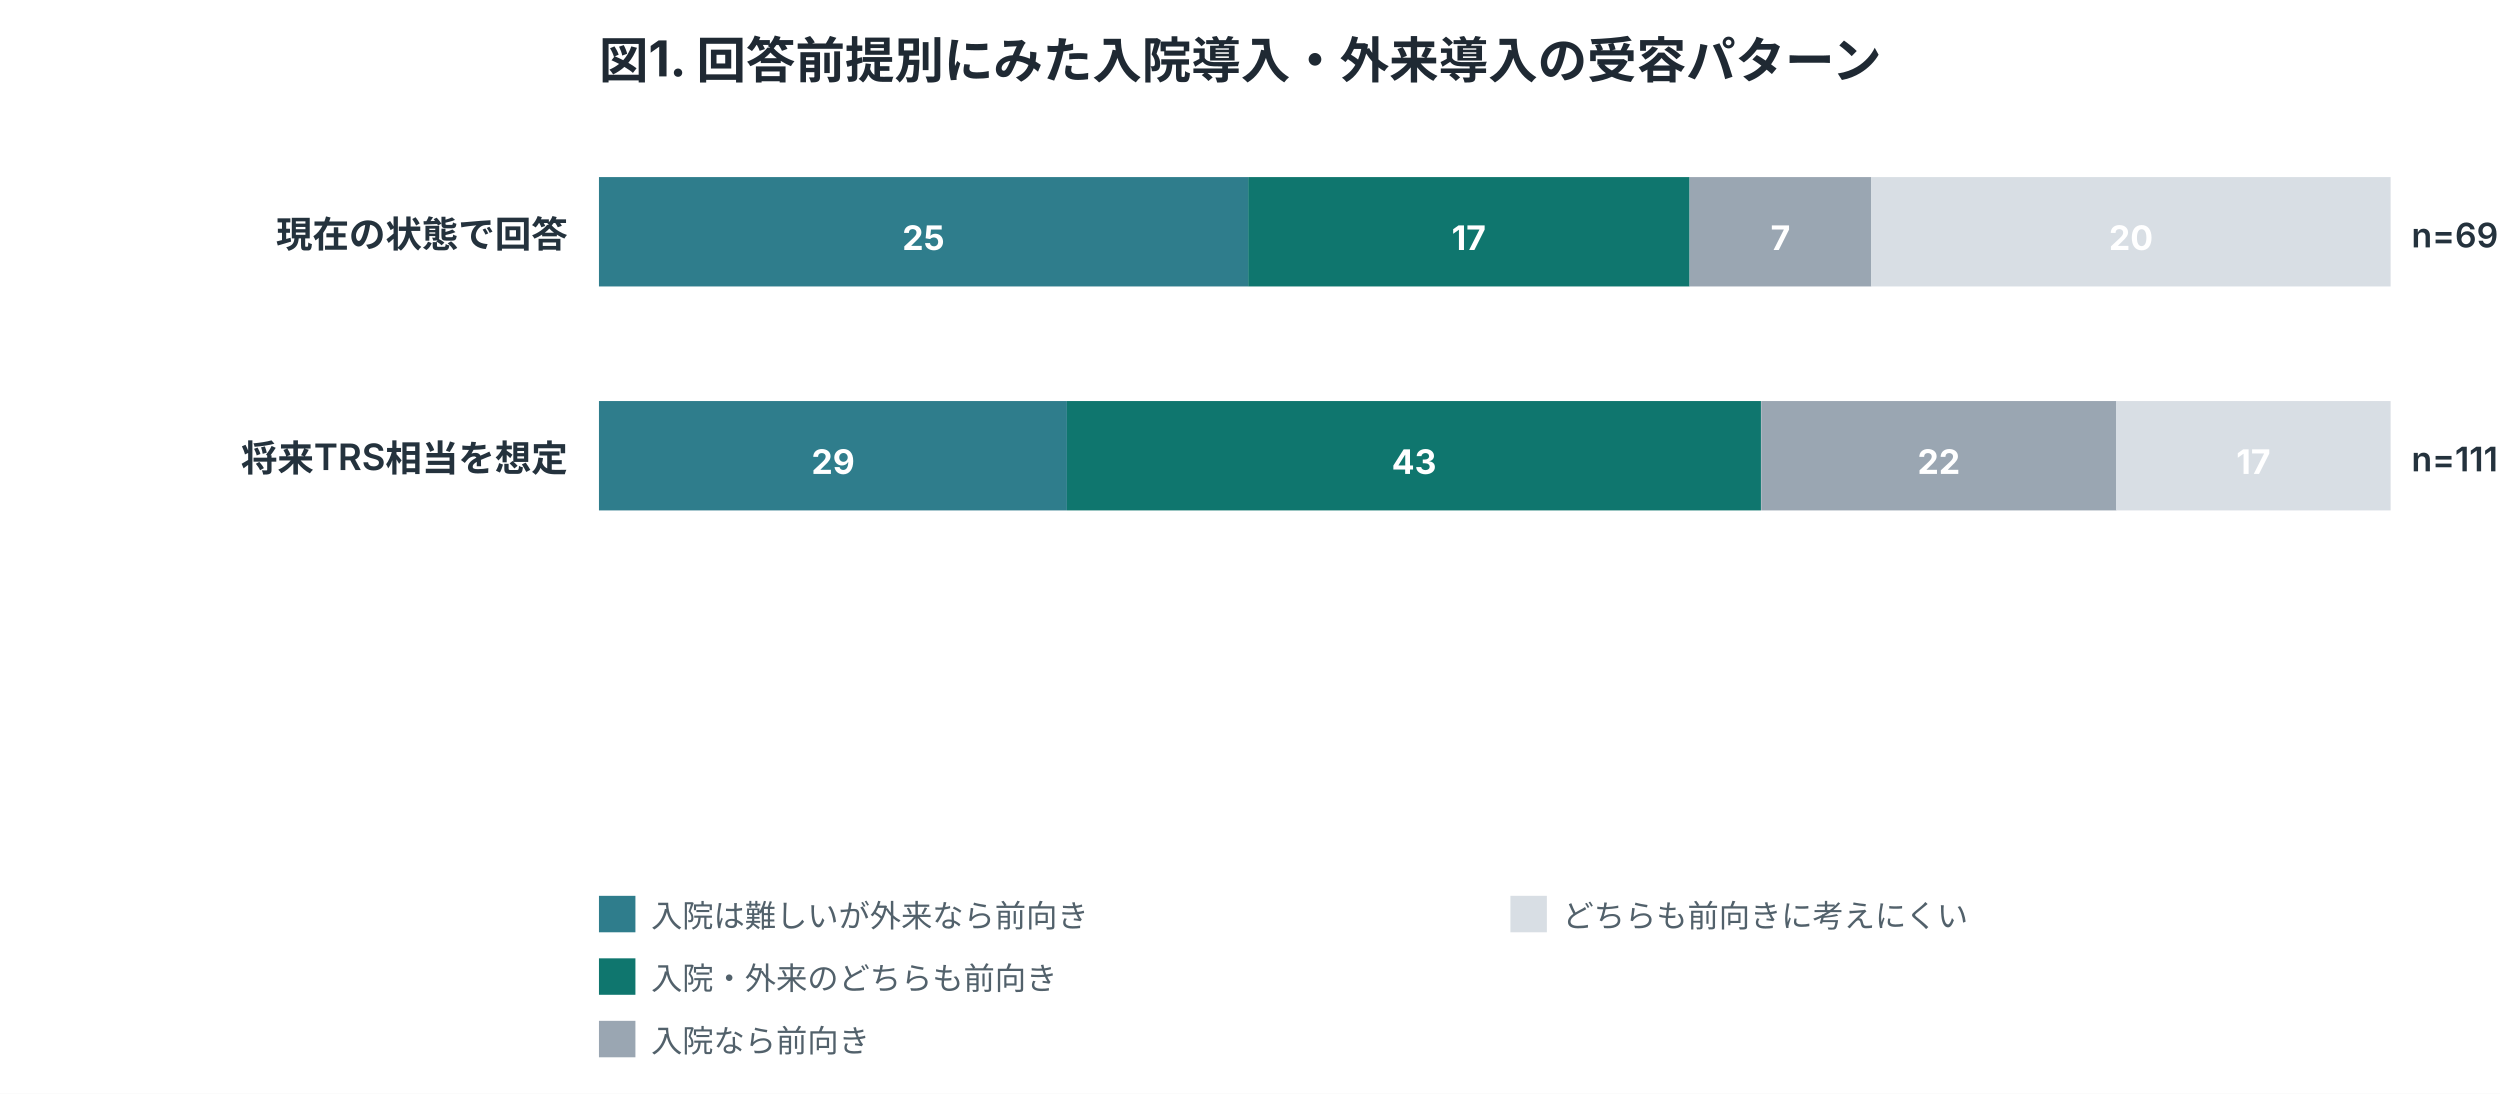
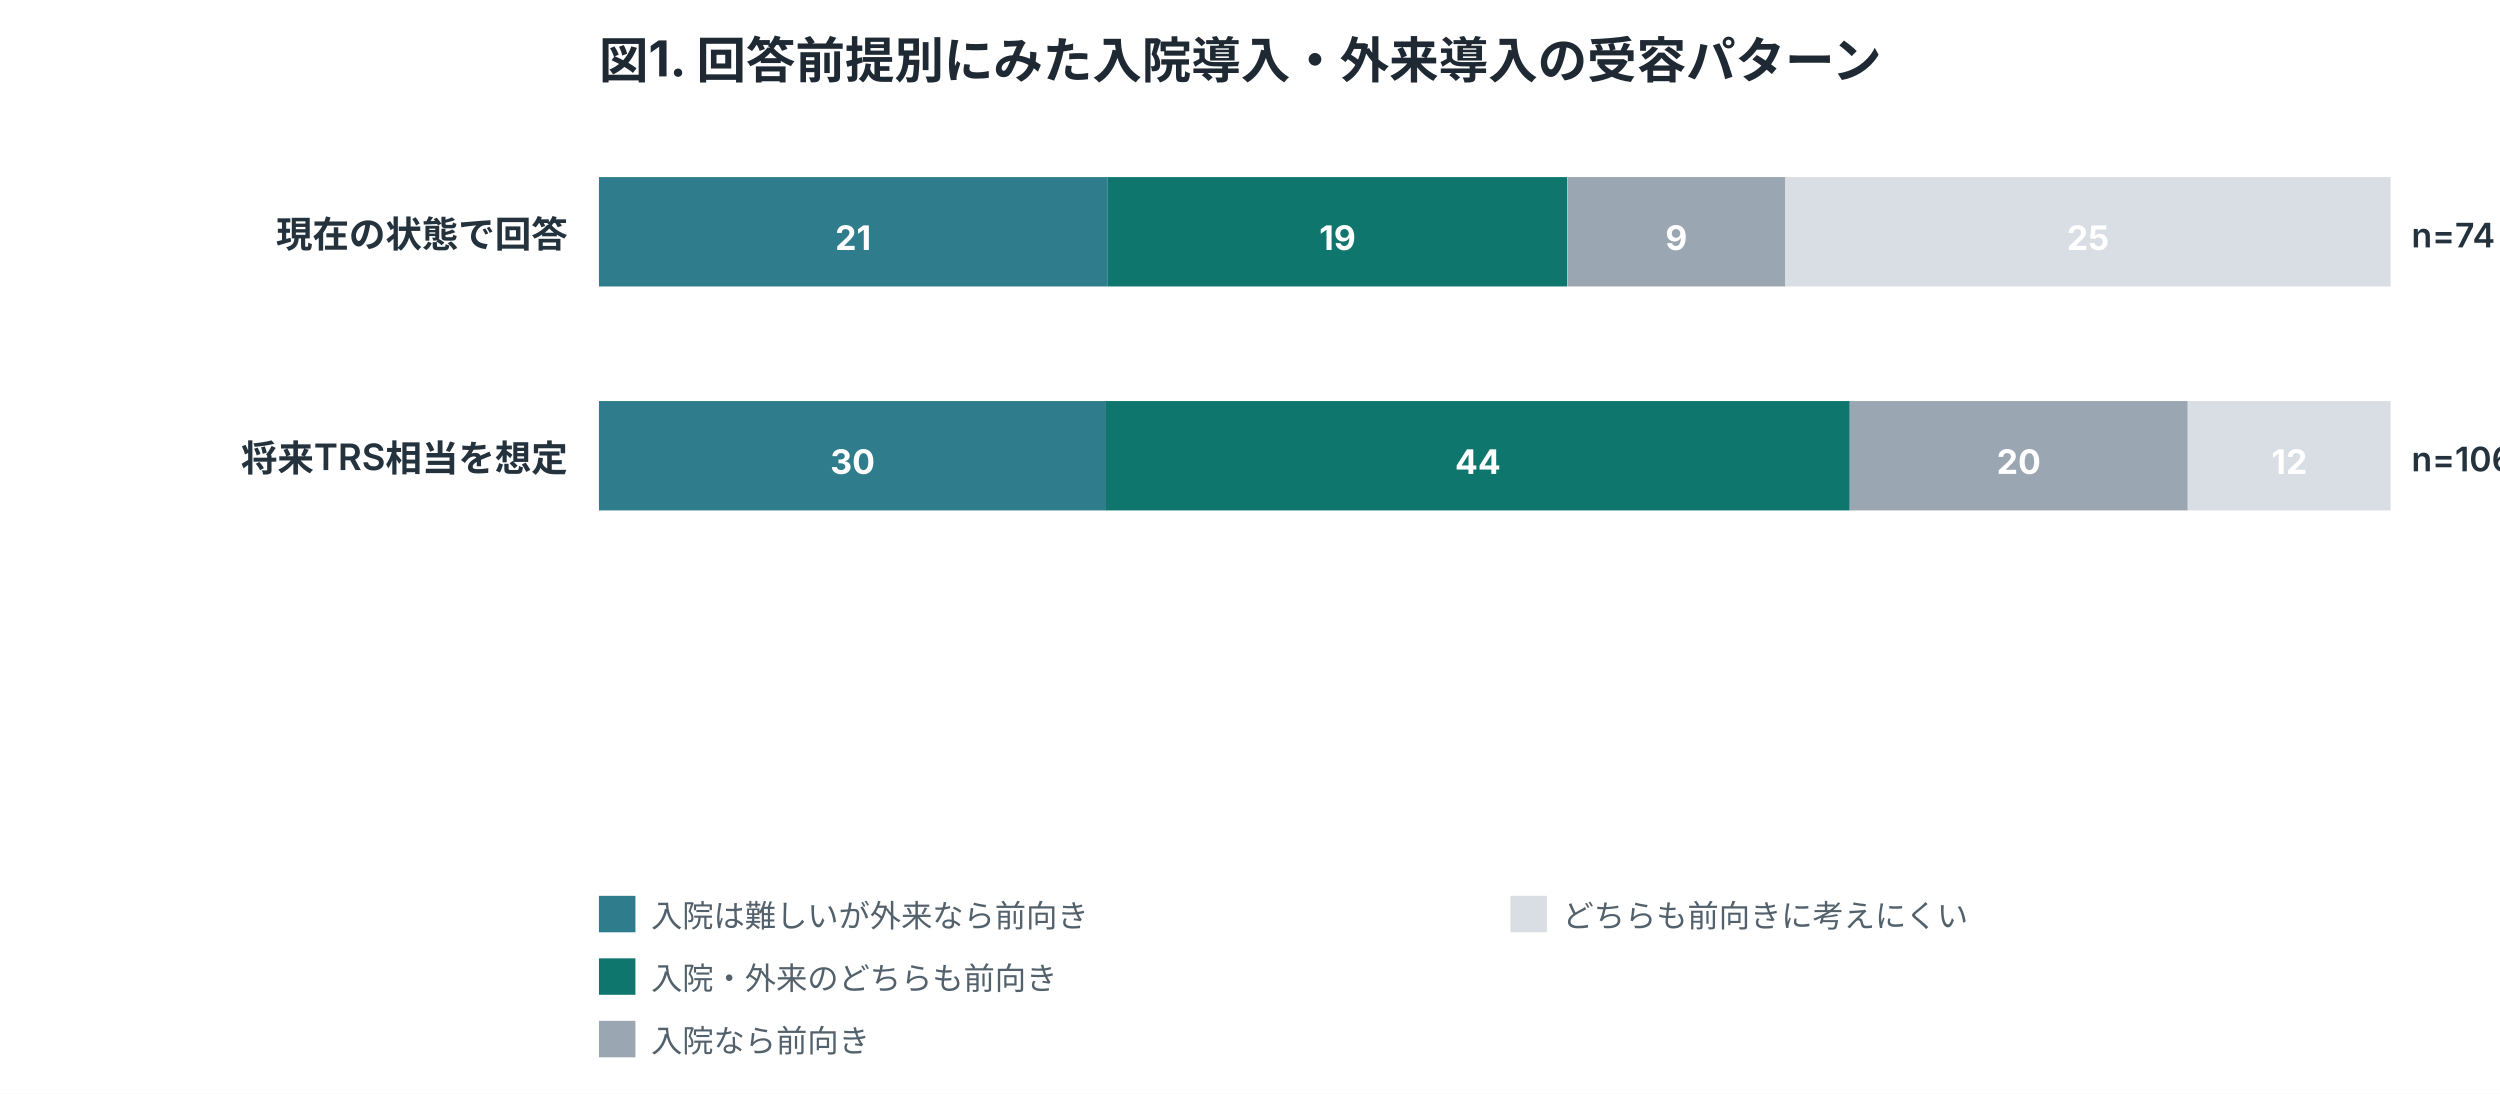
<svg xmlns="http://www.w3.org/2000/svg" width="960" height="420" viewBox="0 0 960 420" role="img">
  <style>
.title{font:700 19px -apple-system,BlinkMacSystemFont,"Segoe UI",sans-serif;fill:#1f2933}
.label{font:600 14px -apple-system,BlinkMacSystemFont,"Segoe UI",sans-serif;fill:#24323d}
.num{font:600 13px -apple-system,BlinkMacSystemFont,"Segoe UI",sans-serif;fill:#24323d}
.axis,.legend,.note{font:12px -apple-system,BlinkMacSystemFont,"Segoe UI",sans-serif;fill:#52616b}
.inside{font:700 13px -apple-system,BlinkMacSystemFont,"Segoe UI",sans-serif;fill:white}
.big{font:700 34px -apple-system,BlinkMacSystemFont,"Segoe UI",sans-serif;fill:#1f2933}
</style>
  <rect width="100%" height="100%" fill="white" />
  <text x="230" y="30" class="title">図1. 回答前提別にみた入院導入・外来導入の受容パターン</text>
  <text x="218" y="95" text-anchor="end" class="label">現在の状態で回答</text>
-   <rect x="230.0" y="68" width="249.3" height="42" fill="#2f7d8c" />
-   <text x="354.6" y="96" text-anchor="middle" class="inside">25</text>
-   <rect x="479.3" y="68" width="169.5" height="42" fill="#0f766e" />
-   <text x="564.0" y="96" text-anchor="middle" class="inside">17</text>
-   <rect x="648.8" y="68" width="69.8" height="42" fill="#9aa6b2" />
-   <text x="683.7" y="96" text-anchor="middle" class="inside">7</text>
-   <rect x="718.6" y="68" width="199.4" height="42" fill="#d8dee4" />
-   <text x="818.3" y="96" text-anchor="middle" class="inside">20</text>
-   <text x="926" y="95" class="num">n=69</text>
+   <rect x="230.0" y="68" width="195.2" height="42" fill="#2f7d8c" />
+   <text x="327.6" y="96" text-anchor="middle" class="inside">21</text>
+   <rect x="425.2" y="68" width="176.6" height="42" fill="#0f766e" />
+   <text x="513.6" y="96" text-anchor="middle" class="inside">19</text>
+   <rect x="601.9" y="68" width="83.7" height="42" fill="#9aa6b2" />
+   <text x="643.7" y="96" text-anchor="middle" class="inside">9</text>
+   <rect x="685.6" y="68" width="232.4" height="42" fill="#d8dee4" />
+   <text x="801.8" y="96" text-anchor="middle" class="inside">25</text>
+   <text x="926" y="95" class="num">n=74</text>
  <text x="218" y="181" text-anchor="end" class="label">将来TRS相当を想定</text>
-   <rect x="230.0" y="154" width="179.7" height="42" fill="#2f7d8c" />
-   <text x="319.9" y="182" text-anchor="middle" class="inside">29</text>
-   <rect x="409.7" y="154" width="266.5" height="42" fill="#0f766e" />
-   <text x="543.0" y="182" text-anchor="middle" class="inside">43</text>
-   <rect x="676.3" y="154" width="136.4" height="42" fill="#9aa6b2" />
-   <text x="744.5" y="182" text-anchor="middle" class="inside">22</text>
-   <rect x="812.6" y="154" width="105.4" height="42" fill="#d8dee4" />
-   <text x="865.3" y="182" text-anchor="middle" class="inside">17</text>
-   <text x="926" y="181" class="num">n=111</text>
+   <rect x="230.0" y="154" width="194.7" height="42" fill="#2f7d8c" />
+   <text x="327.4" y="182" text-anchor="middle" class="inside">30</text>
+   <rect x="424.7" y="154" width="285.6" height="42" fill="#0f766e" />
+   <text x="567.5" y="182" text-anchor="middle" class="inside">44</text>
+   <rect x="710.3" y="154" width="129.8" height="42" fill="#9aa6b2" />
+   <text x="775.2" y="182" text-anchor="middle" class="inside">20</text>
+   <rect x="840.1" y="154" width="77.9" height="42" fill="#d8dee4" />
+   <text x="879.1" y="182" text-anchor="middle" class="inside">12</text>
+   <text x="926" y="181" class="num">n=106</text>
  <rect x="230" y="344" width="14" height="14" fill="#2f7d8c" />
  <text x="250" y="356" class="legend">入院は難しいが外来なら前向き</text>
  <rect x="230" y="368" width="14" height="14" fill="#0f766e" />
  <text x="250" y="380" class="legend">入院・外来のどちらも前向き</text>
  <rect x="230" y="392" width="14" height="14" fill="#9aa6b2" />
  <text x="250" y="404" class="legend">入院なら前向き</text>
  <rect x="580" y="344" width="14" height="14" fill="#d8dee4" />
  <text x="600" y="356" class="legend">どちらも前向きに考えにくい</text>
</svg>
